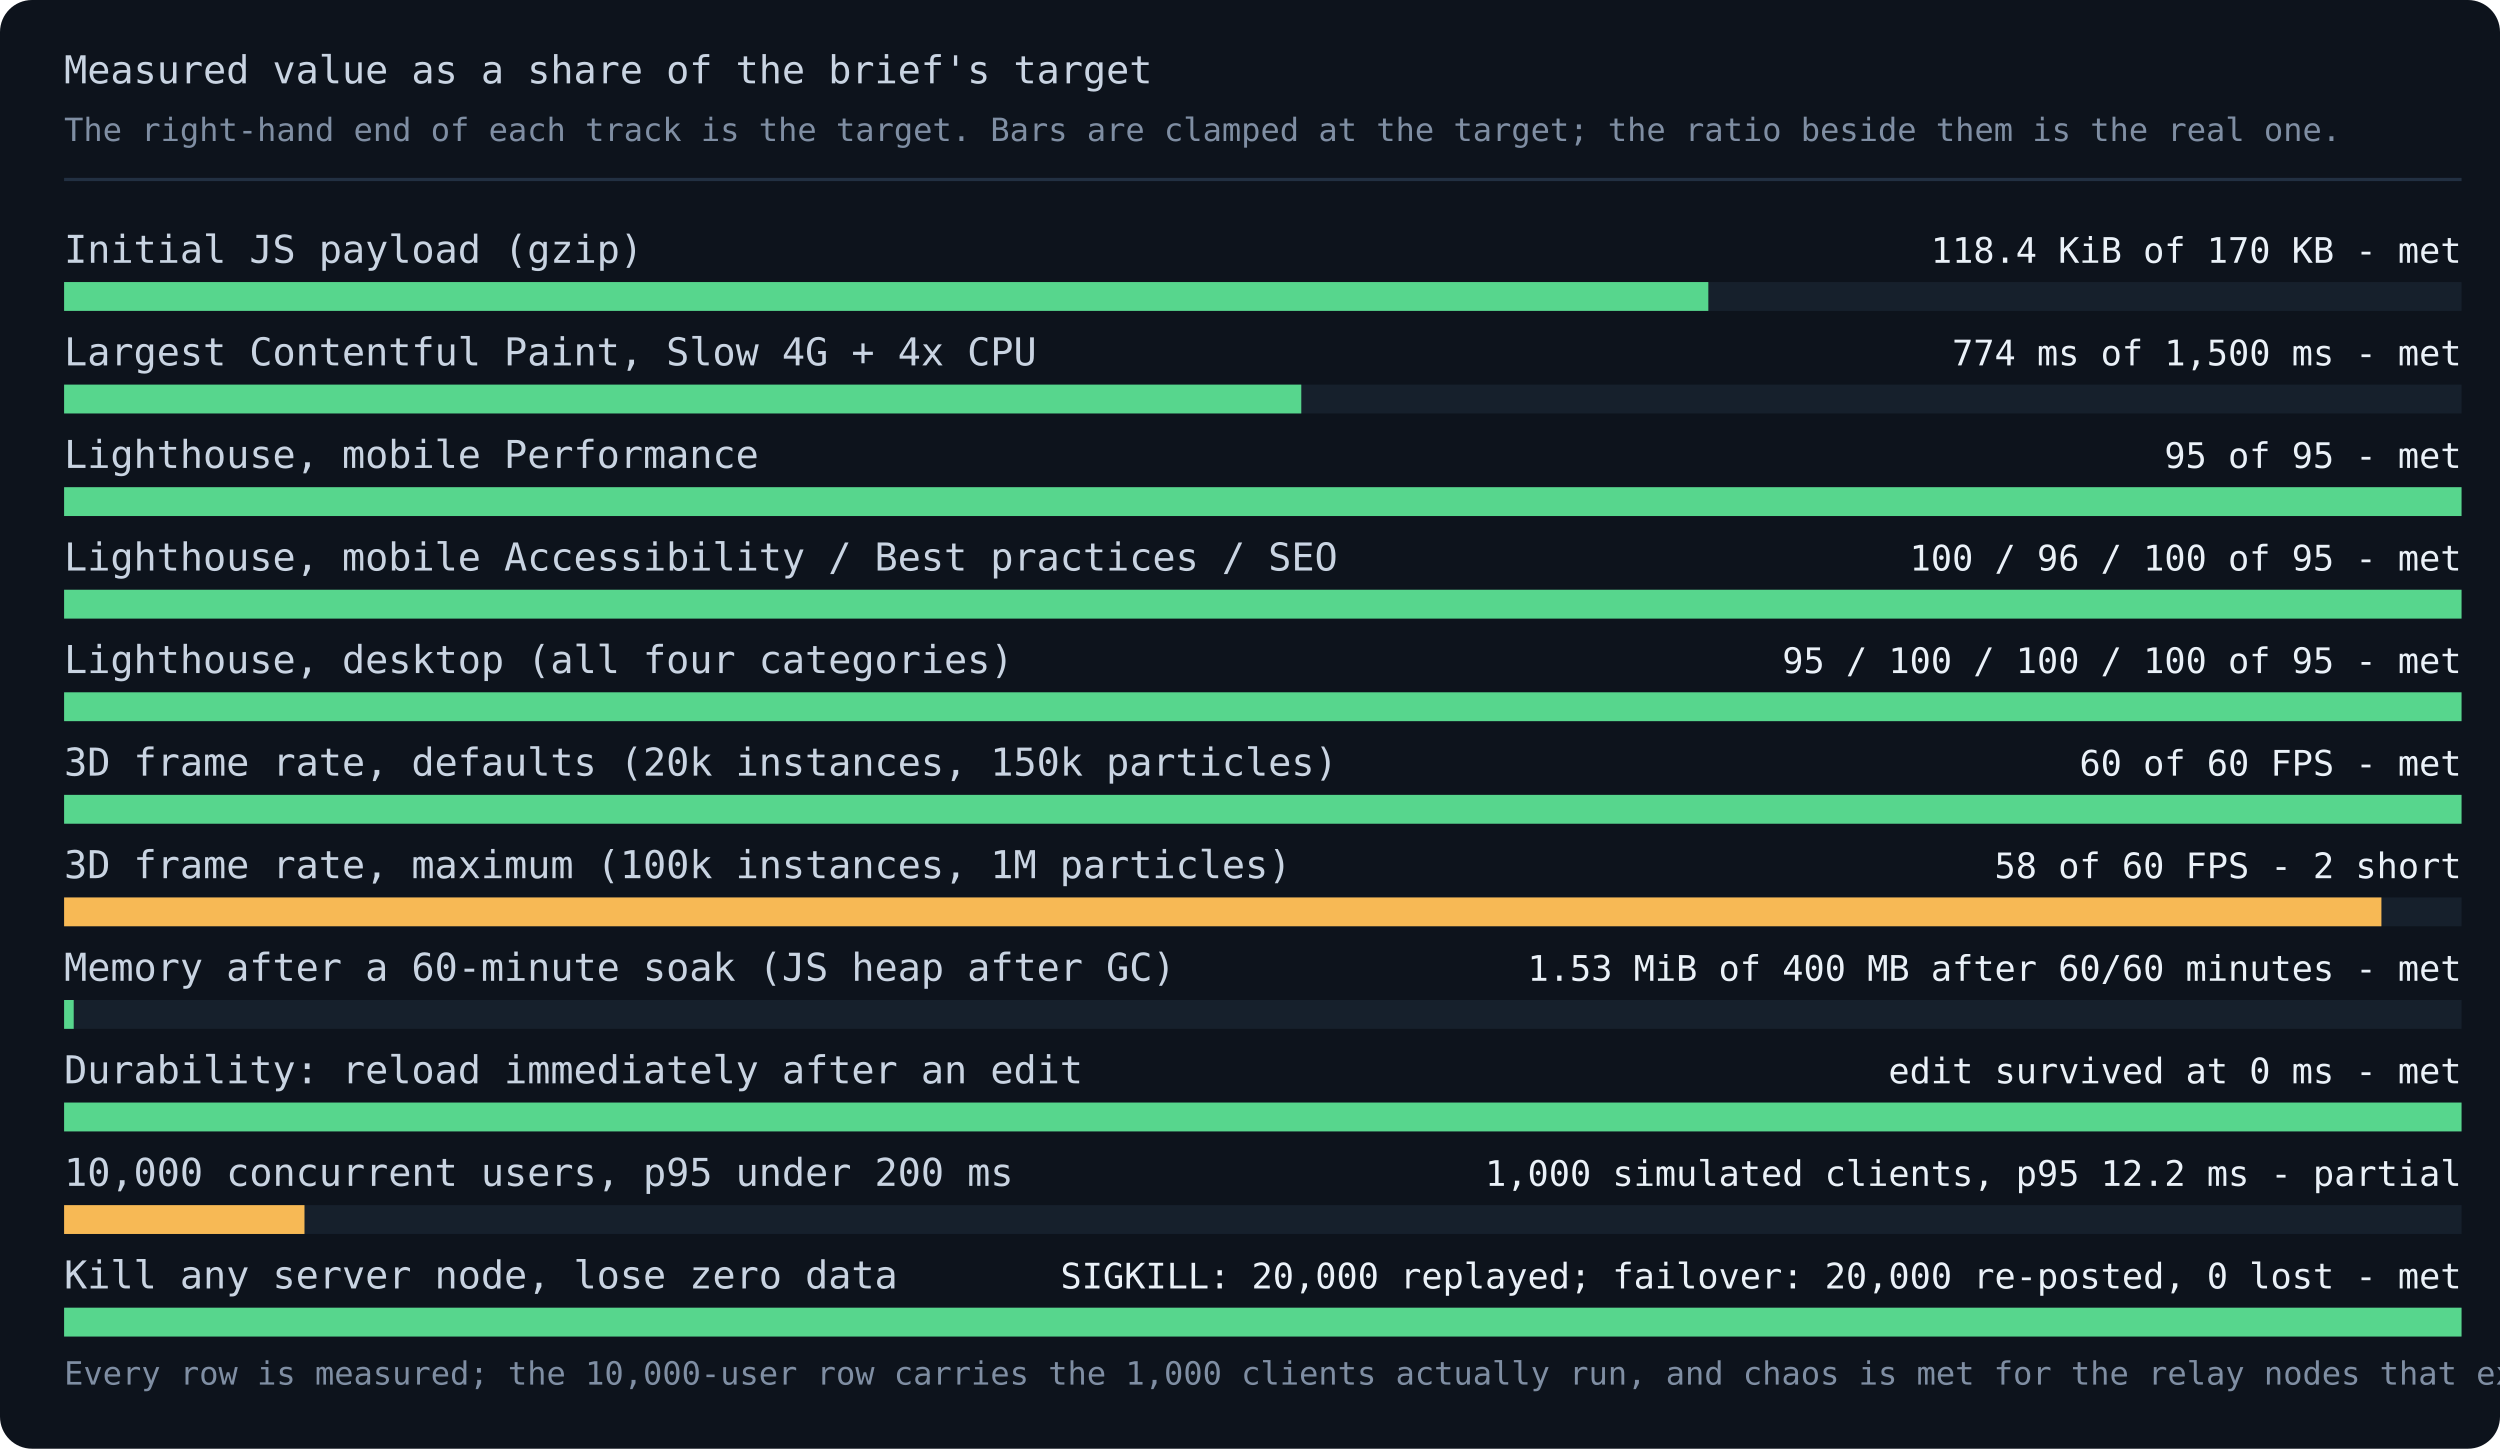
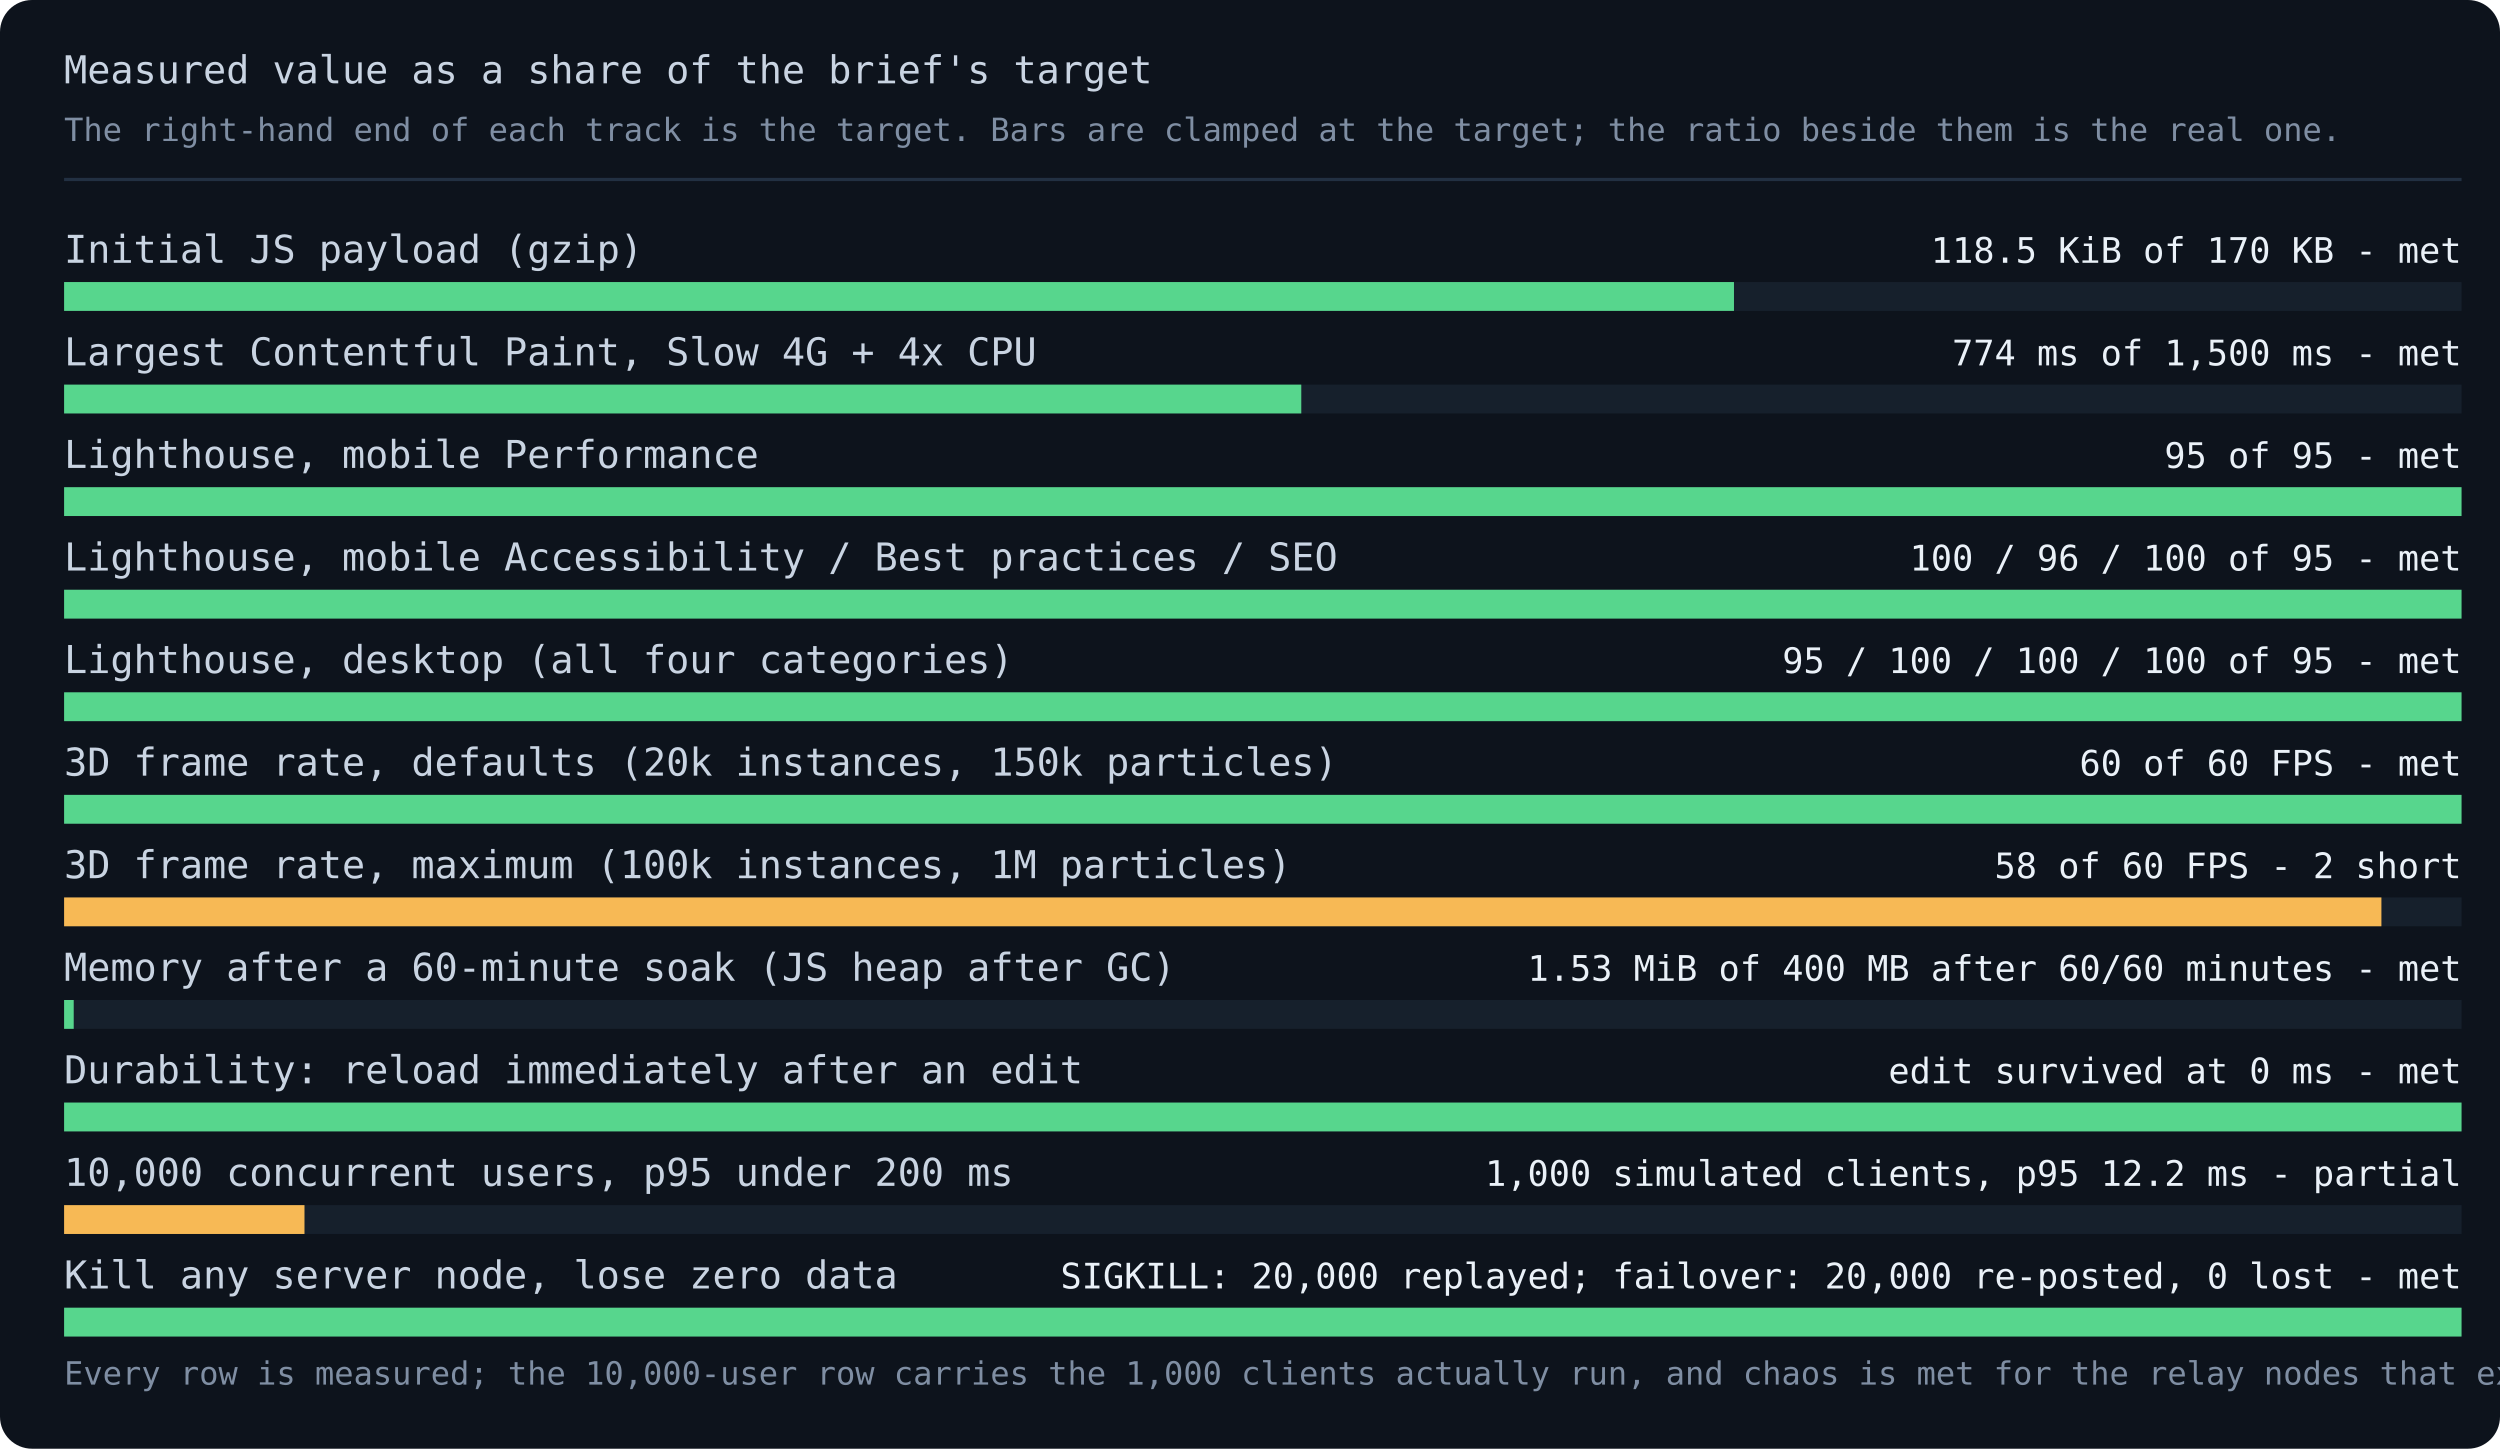
<svg xmlns="http://www.w3.org/2000/svg" viewBox="0 0 780 452" width="780" height="452" role="img" aria-labelledby="title desc">
  <style>
    .bg { fill: #0d131c; }
    .label { fill: #c9d4e2; font: 12px ui-monospace, monospace; }
    .value { fill: #eaf1f8; font: 11px ui-monospace, monospace; }
    .small { fill: #7f8ea3; font: 10px ui-monospace, monospace; }
    .track { fill: #16202c; }
    .met { fill: #57d68d; }
    .unmet { fill: #f7b955; }
    .partial { fill: #f7b955; }
    .unmeasured { fill: #33404f; }
    .none { fill: none; stroke: #4a5b70; stroke-dasharray: 4 3; }
    .axis { stroke: #223042; stroke-width: 1; }
  </style>
  <rect class="bg" x="0" y="0" width="780" height="452" rx="10" />
  <text class="label" x="20" y="26">Measured value as a share of the brief's target</text>
  <text class="small" x="20" y="44">The right-hand end of each track is the target. Bars are clamped at the target; the ratio beside them is the real one.</text>
  <line class="axis" x1="20" y1="56" x2="768" y2="56" />
  <text class="label" x="20" y="82">Initial JS payload (gzip)</text>
-   <text class="value" x="768" y="82" text-anchor="end">118.4 KiB of 170 KB - met</text>
+   <text class="value" x="768" y="82" text-anchor="end">118.5 KiB of 170 KB - met</text>
  <rect class="track" x="20" y="88" width="748" height="9" />
-   <rect class="met" x="20" y="88" width="513" height="9" />
+   <rect class="met" x="20" y="88" width="521" height="9" />
  <text class="label" x="20" y="114">Largest Contentful Paint, Slow 4G + 4x CPU</text>
  <text class="value" x="768" y="114" text-anchor="end">774 ms of 1,500 ms - met</text>
  <rect class="track" x="20" y="120" width="748" height="9" />
  <rect class="met" x="20" y="120" width="386" height="9" />
  <text class="label" x="20" y="146">Lighthouse, mobile Performance</text>
  <text class="value" x="768" y="146" text-anchor="end">95 of 95 - met</text>
  <rect class="track" x="20" y="152" width="748" height="9" />
  <rect class="met" x="20" y="152" width="748" height="9" />
  <text class="label" x="20" y="178">Lighthouse, mobile Accessibility / Best practices / SEO</text>
  <text class="value" x="768" y="178" text-anchor="end">100 / 96 / 100 of 95 - met</text>
  <rect class="track" x="20" y="184" width="748" height="9" />
  <rect class="met" x="20" y="184" width="748" height="9" />
  <text class="label" x="20" y="210">Lighthouse, desktop (all four categories)</text>
  <text class="value" x="768" y="210" text-anchor="end">95 / 100 / 100 / 100 of 95 - met</text>
  <rect class="track" x="20" y="216" width="748" height="9" />
  <rect class="met" x="20" y="216" width="748" height="9" />
  <text class="label" x="20" y="242">3D frame rate, defaults (20k instances, 150k particles)</text>
  <text class="value" x="768" y="242" text-anchor="end">60 of 60 FPS - met</text>
  <rect class="track" x="20" y="248" width="748" height="9" />
  <rect class="met" x="20" y="248" width="748" height="9" />
  <text class="label" x="20" y="274">3D frame rate, maximum (100k instances, 1M particles)</text>
  <text class="value" x="768" y="274" text-anchor="end">58 of 60 FPS - 2 short</text>
  <rect class="track" x="20" y="280" width="748" height="9" />
  <rect class="unmet" x="20" y="280" width="723" height="9" />
  <text class="label" x="20" y="306">Memory after a 60-minute soak (JS heap after GC)</text>
  <text class="value" x="768" y="306" text-anchor="end">1.53 MiB of 400 MB after 60/60 minutes - met</text>
  <rect class="track" x="20" y="312" width="748" height="9" />
  <rect class="met" x="20" y="312" width="3" height="9" />
  <text class="label" x="20" y="338">Durability: reload immediately after an edit</text>
  <text class="value" x="768" y="338" text-anchor="end">edit survived at 0 ms - met</text>
  <rect class="track" x="20" y="344" width="748" height="9" />
  <rect class="met" x="20" y="344" width="748" height="9" />
  <text class="label" x="20" y="370">10,000 concurrent users, p95 under 200 ms</text>
  <text class="value" x="768" y="370" text-anchor="end">1,000 simulated clients, p95 12.2 ms - partial</text>
  <rect class="track" x="20" y="376" width="748" height="9" />
  <rect class="partial" x="20" y="376" width="75" height="9" />
  <text class="label" x="20" y="402">Kill any server node, lose zero data</text>
  <text class="value" x="768" y="402" text-anchor="end">SIGKILL: 20,000 replayed; failover: 20,000 re-posted, 0 lost - met</text>
  <rect class="track" x="20" y="408" width="748" height="9" />
  <rect class="met" x="20" y="408" width="748" height="9" />
  <text class="small" x="20" y="432">Every row is measured; the 10,000-user row carries the 1,000 clients actually run, and chaos is met for the relay nodes that exist - a kill-and-restart and a kill-and-hand-over, two processes on one laptop, not a fleet. Every evidence file is named in LOAD_CHAOS.md.</text>
</svg>
